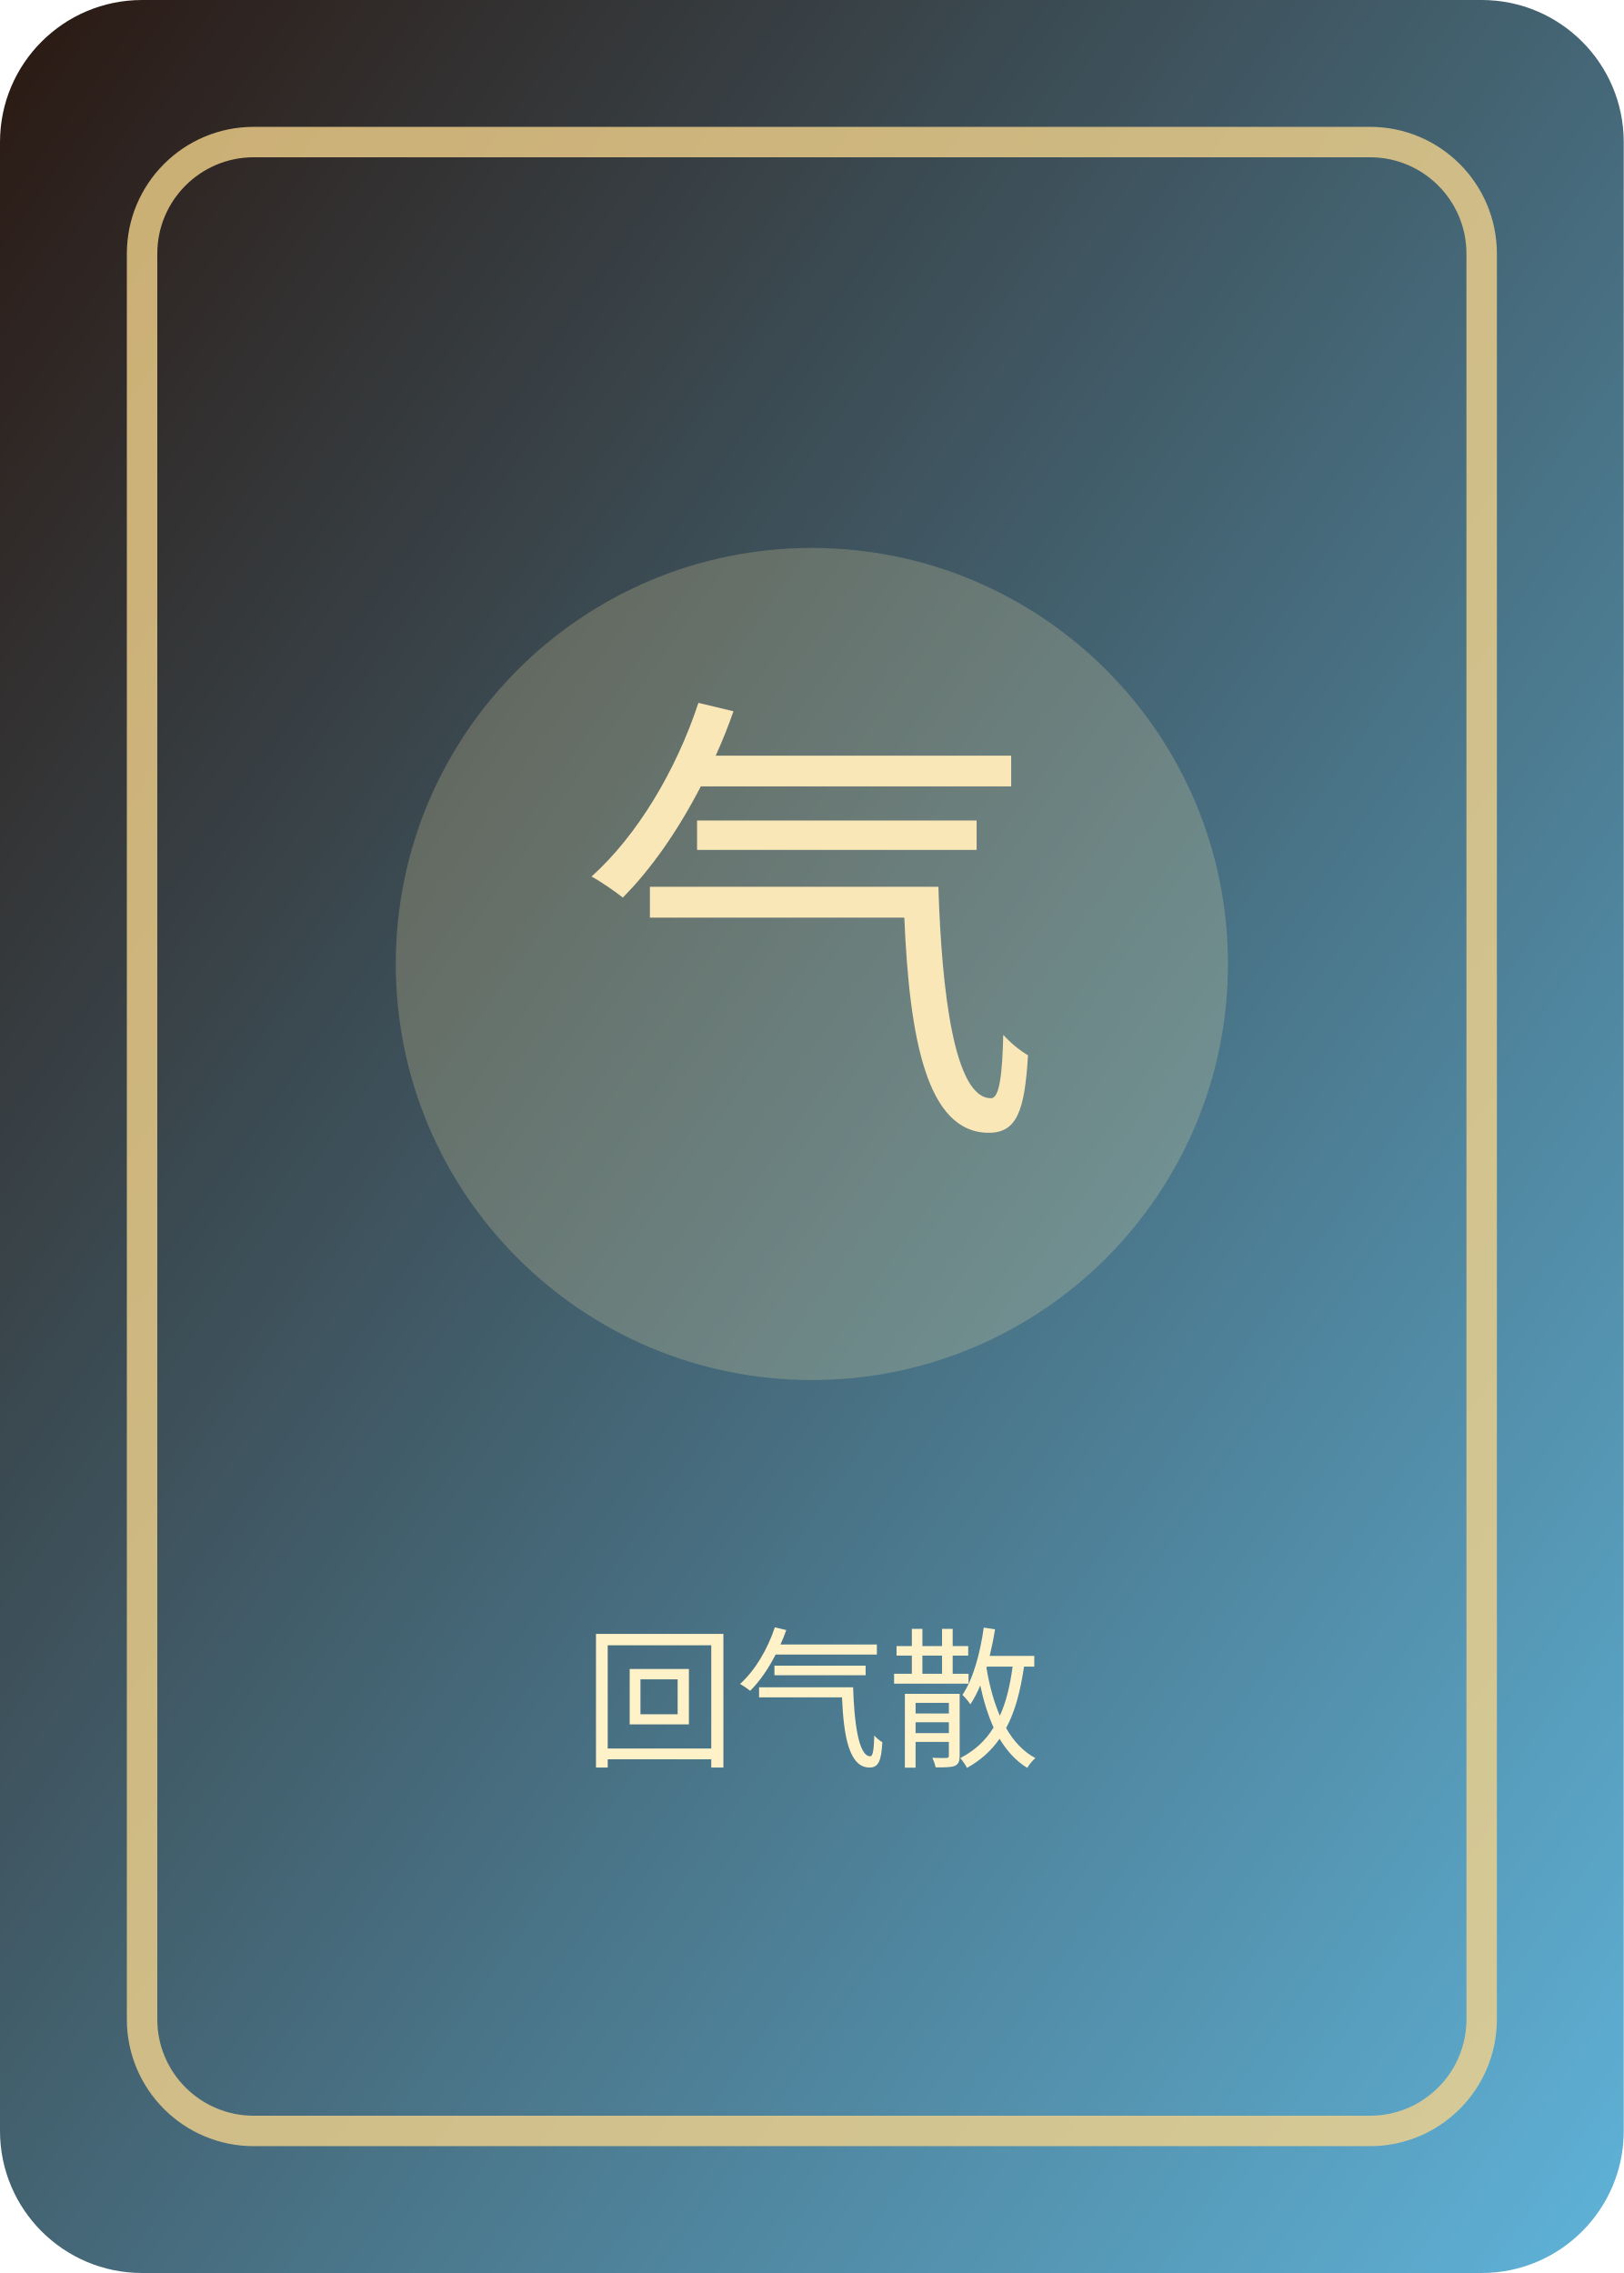
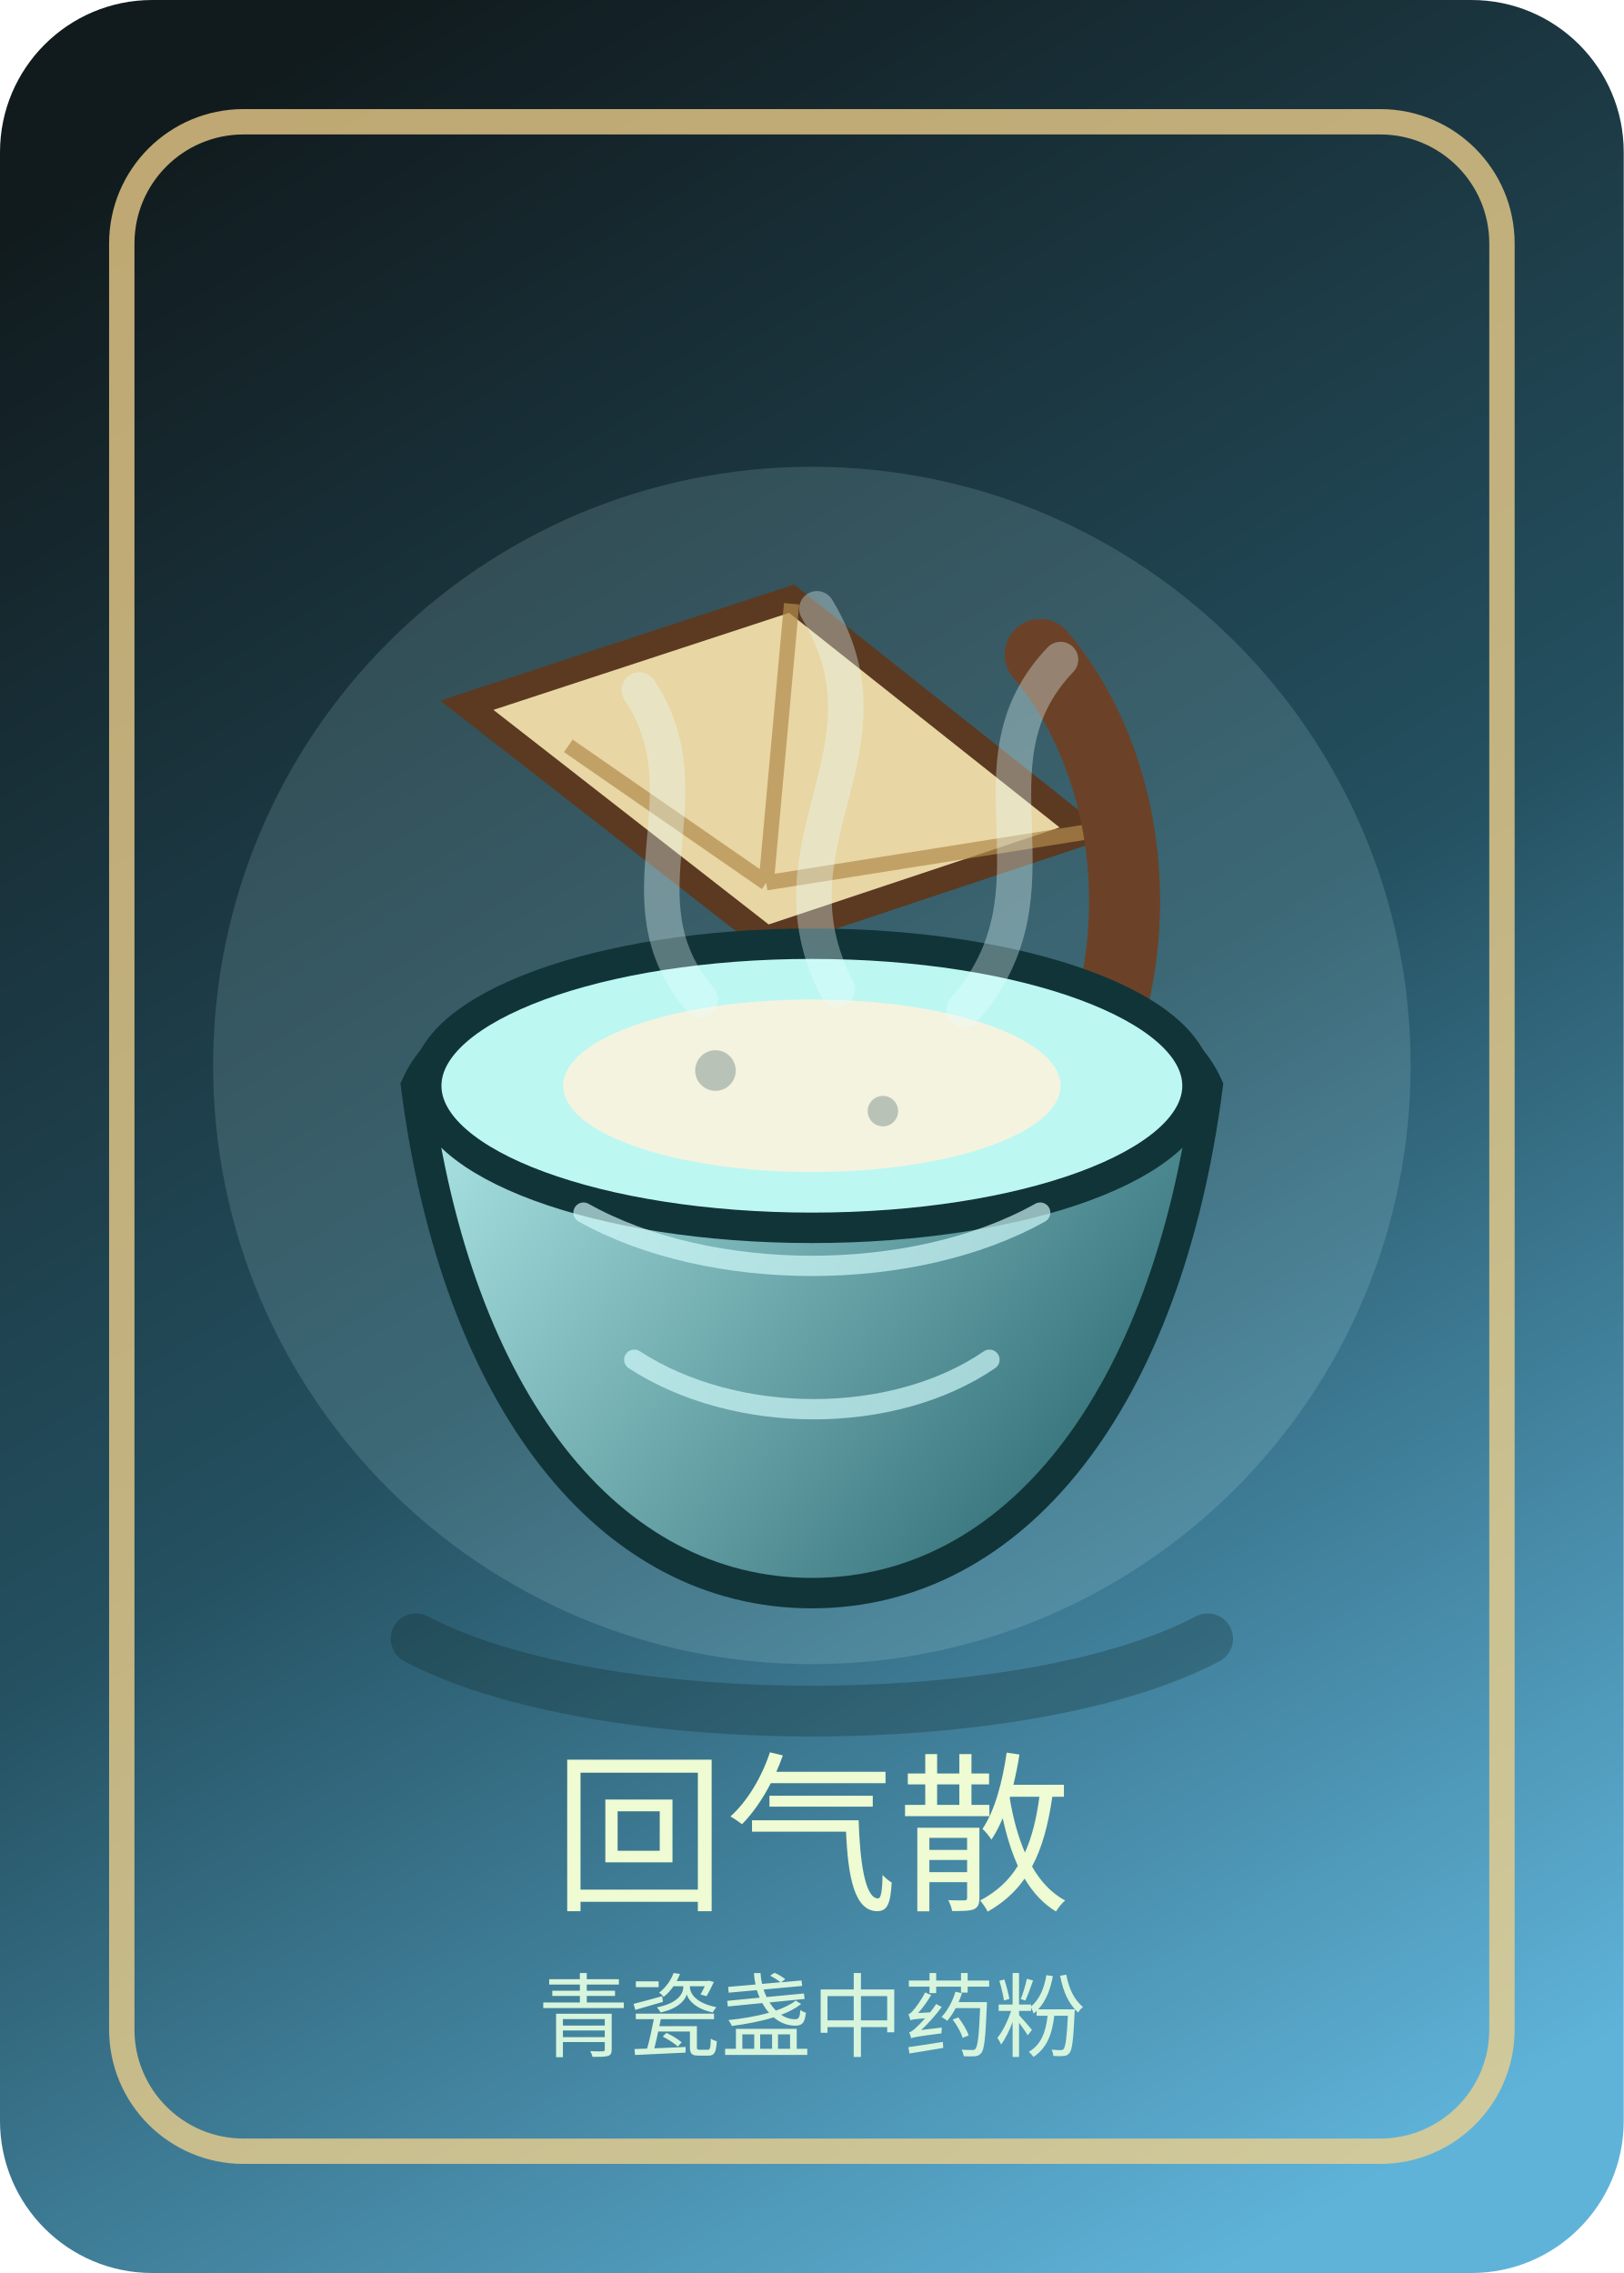
- <svg xmlns="http://www.w3.org/2000/svg" viewBox="0 0 320 448" role="img" aria-label="回气散">
+ <svg xmlns="http://www.w3.org/2000/svg" viewBox="0 0 320 448" role="img" aria-labelledby="qi-recovery-powder-title qi-recovery-powder-desc" data-art-direction="ancient-wuxia-item" data-item-id="qi_recovery_powder">
  <defs>
-     <linearGradient id="g" x1="0" x2="1" y1="0" y2="1">
-       <stop stop-color="#2a1811" />
+     <linearGradient id="qi-recovery-powder-bg" x1="38" y1="24" x2="282" y2="424" gradientUnits="userSpaceOnUse">
+       <stop stop-color="#111b1e" />
+       <stop offset=".52" stop-color="#245060" />
      <stop offset="1" stop-color="#5fb3d9" />
    </linearGradient>
+     <linearGradient id="qi-recovery-powder-bowl" x1="88" y1="188" x2="233" y2="305" gradientUnits="userSpaceOnUse">
+       <stop stop-color="#b9f1ef" />
+       <stop offset="1" stop-color="#22606a" />
+     </linearGradient>
  </defs>
-   <rect width="320" height="448" rx="28" fill="url(#g)" />
-   <rect x="28" y="28" width="264" height="392" rx="22" fill="none" stroke="#f2d28b" stroke-width="6" opacity=".8" />
-   <circle cx="160" cy="190" r="82" fill="#f8e4a6" opacity=".22" />
-   <text x="160" y="216" text-anchor="middle" font-size="92" font-family="serif" fill="#f9e7b8">气</text>
-   <text x="160" y="346" text-anchor="middle" font-size="30" font-family="serif" fill="#fff2c8">回气散</text>
+   <rect width="320" height="448" rx="30" fill="url(#qi-recovery-powder-bg)" />
+   <rect x="24" y="24" width="272" height="400" rx="24" fill="none" stroke="#efd08a" stroke-width="5" opacity=".78" />
+   <circle cx="160" cy="210" r="118" fill="#d4ffff" opacity=".14" />
+   <path d="M92 139 L156 118 L214 164 L151 185Z" fill="#e8d6a4" stroke="#5b3a21" stroke-width="5" />
+   <path d="M112 147 L151 174 M156 119 L151 174 M214 164 L151 174" stroke="#b28a4b" stroke-width="3" opacity=".7" />
+   <path d="M205 129 C227 155 227 199 206 225" fill="none" stroke="#6b4227" stroke-width="14" stroke-linecap="round" />
+   <path d="M82 214 C98 178 222 178 238 214 C230 276 200 314 160 314 C120 314 90 276 82 214Z" fill="url(#qi-recovery-powder-bowl)" stroke="#113438" stroke-width="6" />
+   <ellipse cx="160" cy="214" rx="76" ry="28" fill="#bdf7f2" stroke="#113438" stroke-width="6" />
+   <ellipse cx="160" cy="214" rx="49" ry="17" fill="#f4f3df" />
+   <circle cx="141" cy="211" r="4" fill="#b9c2b7" />
+   <circle cx="174" cy="219" r="3" fill="#b9c2b7" />
+   <path d="M115 239 C140 253 180 253 205 239 M125 268 C145 281 176 281 195 268" fill="none" stroke="#d7ffff" stroke-width="4" stroke-linecap="round" opacity=".65" />
+   <path d="M138 197 C121 177 140 157 126 136 M165 195 C150 166 178 148 161 120 M190 199 C211 175 189 151 209 130" fill="none" stroke="#e8ffff" stroke-width="7" stroke-linecap="round" opacity=".34" />
+   <path d="M82 323 C118 342 202 342 238 323" fill="none" stroke="#071a19" stroke-width="10" stroke-linecap="round" opacity=".25" />
+   <text x="160" y="374" text-anchor="middle" font-size="34" font-family="serif" fill="#eefbd3">回气散</text>
+   <text x="160" y="404" text-anchor="middle" font-size="18" font-family="serif" fill="#d7f5dc">青瓷盏中药粉</text>
</svg>
